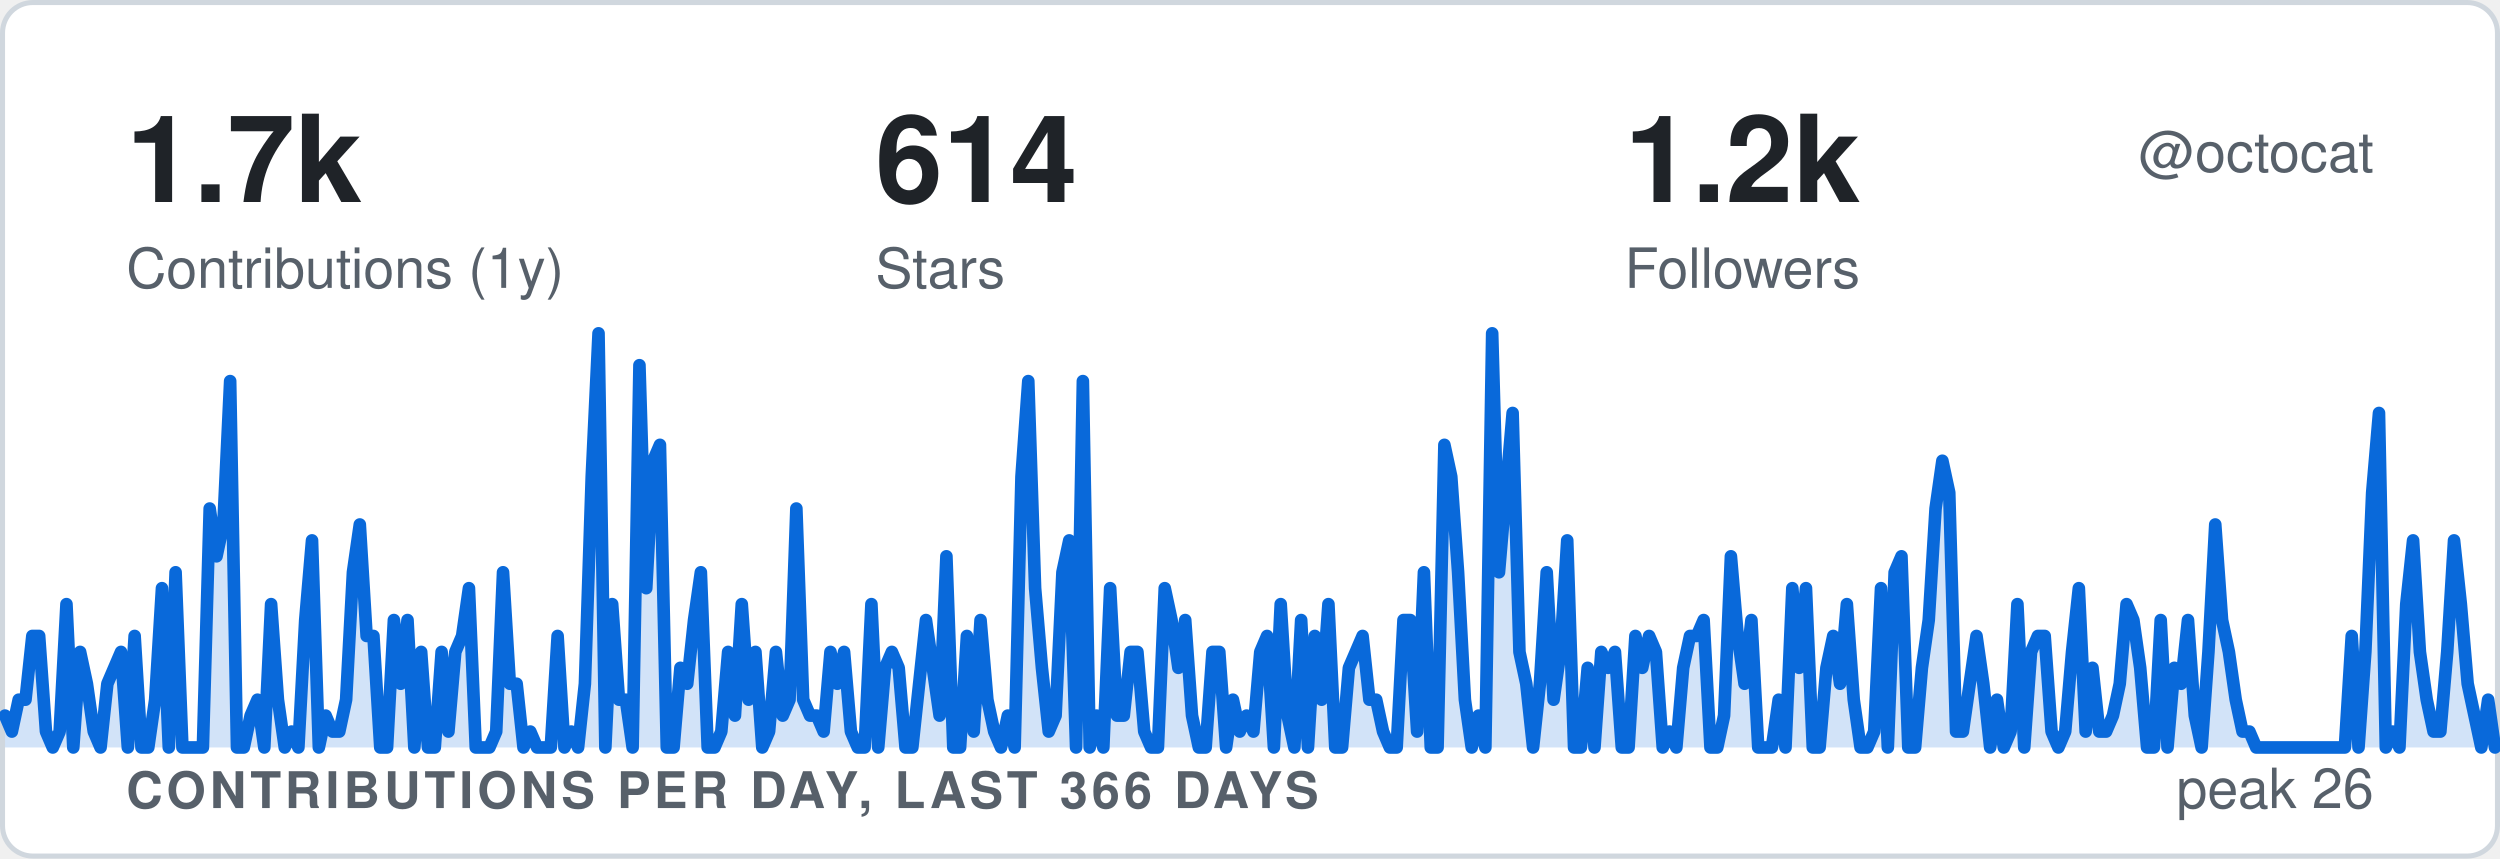
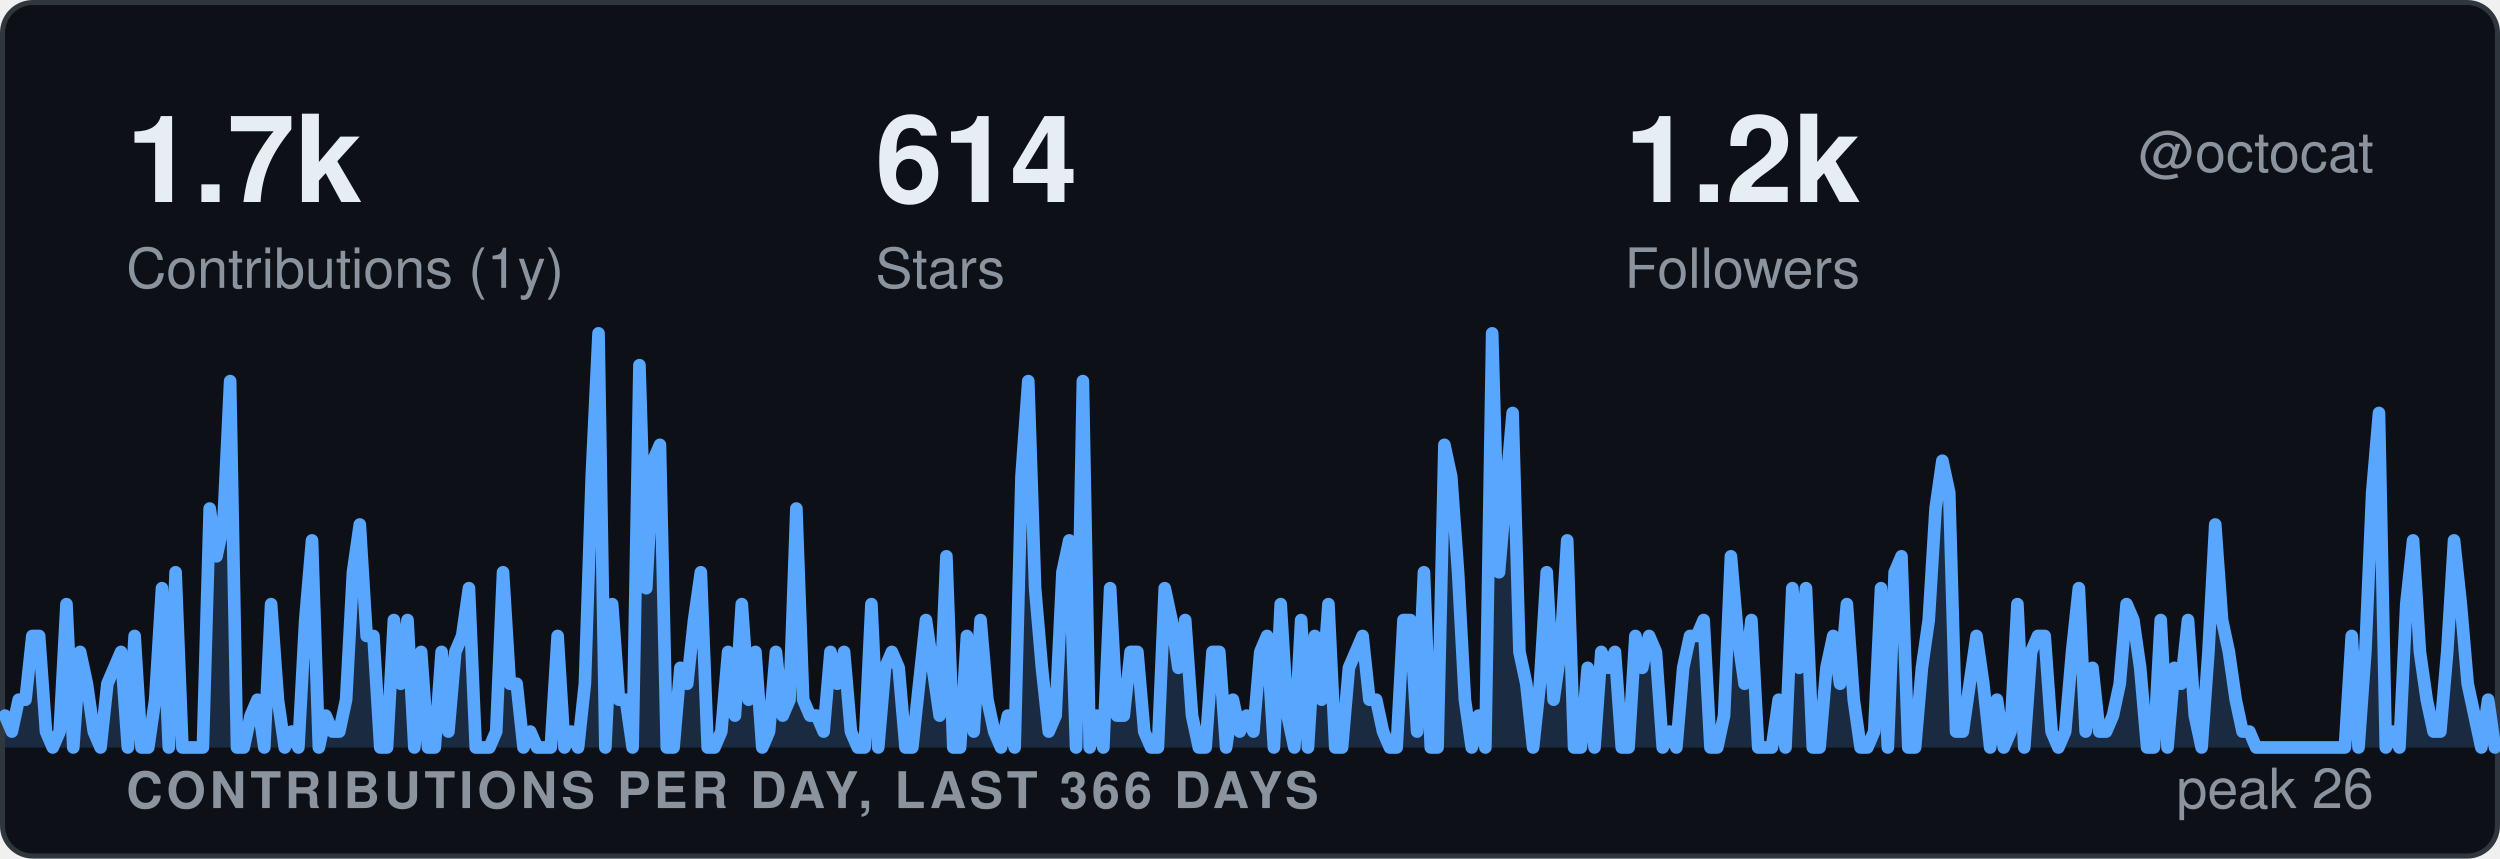
<svg xmlns="http://www.w3.org/2000/svg" width="495" height="170" viewBox="0 0 495 170" role="img" aria-labelledby="ghcTitle ghcDesc">
  <style>
- .bg{fill:#ffffff;stroke:#d0d7de}
- .panel{fill:#f6f8fa}
- .t,.v,.big{fill:#1f2328}
- .d,.l,.h,.s{fill:#57606a}
- .n,.c{fill:#24292f}
- .star,.pill-v{fill:#9a6700}
- .on-accent{fill:#ffffff}
- .line{stroke:#0969da}
- .area{fill:#0969da}
- .axis,.edge{stroke:#d0d7de}
- .track{fill:#d0d7de}
- .ok{fill:#1a7f37}
- .fg{fill:#1f2328}
- .h0{fill:#eff2f5}.h1{fill:#aceebb}.h2{fill:#4ac26b}.h3{fill:#2da44e}.h4{fill:#116329}
+ .bg{fill:#0d1117;stroke:#30363d}
+ .panel{fill:#161b22}
+ .t,.v,.big{fill:#e6edf3}
+ .d,.l,.h,.s{fill:#8b949e}
+ .n,.c{fill:#c9d1d9}
+ .star,.pill-v{fill:#e3b341}
+ .on-accent{fill:#0d1117}
+ .line{stroke:#58a6ff}
+ .area{fill:#58a6ff}
+ .axis,.edge{stroke:#30363d}
+ .track{fill:#30363d}
+ .ok{fill:#3fb950}
+ .fg{fill:#e6edf3}
+ .h0{fill:#151b23}.h1{fill:#033a16}.h2{fill:#196c2e}.h3{fill:#2ea043}.h4{fill:#56d364}
text{font-family:-apple-system,BlinkMacSystemFont,'Segoe UI',Helvetica,Arial,sans-serif}
.mono{font-family:ui-monospace,SFMono-Regular,'SF Mono',Menlo,Consolas,'Liberation Mono',monospace}
.t{font-size:18px;font-weight:600}
.d{font-size:11px}
.v{font-size:16px;font-weight:600}
.big{font-size:24px;font-weight:700}
.l{font-size:11px}
.h{font-size:10px;font-weight:600;letter-spacing:0.08em}
.n{font-size:12px}
.s{font-size:11px}
.c{font-size:12px}
.line{fill:none;stroke-width:2;stroke-linecap:round;stroke-linejoin:round}
.area{fill-opacity:0.14;stroke:none}
.axis{stroke-width:1}
.edge{fill:none;stroke-width:1}
.line{stroke-width:2.5}
.area{fill-opacity:0.18}
- .m0{animation:m0 1.6s ease-out 1}
- @keyframes m0{0%{opacity:0}100%{opacity:1}}
- .m1{animation:m1 1.6s ease-out 1}
- @keyframes m1{0%{stroke-dasharray:1;stroke-dashoffset:1}100%{stroke-dasharray:1;stroke-dashoffset:0}}
+ .m0{animation:m0 8.6s ease-out infinite}
+ @keyframes m0{0%{opacity:0}18.6%,100%{opacity:1}}
+ .m1{animation:m1 8.6s ease-out infinite}
+ @keyframes m1{0%{stroke-dasharray:1;stroke-dashoffset:1}18.6%,100%{stroke-dasharray:1;stroke-dashoffset:0}}
@media (prefers-reduced-motion:reduce){.m0,.m1{animation:none}}
</style>
  <rect class="bg" x="0.5" y="0.5" width="494" height="169" rx="6" />
  <path class="area m0" d="M1,148 L1,141.69 L2.35,144.85 L3.7,138.54 L5.05,138.54 L6.4,125.92 L7.75,125.92 L9.1,144.85 L10.45,148 L11.81,144.85 L13.16,119.62 L14.51,148 L15.86,129.08 L17.21,135.38 L18.56,144.85 L19.91,148 L21.26,135.38 L22.61,132.23 L23.96,129.08 L25.31,148 L26.66,125.92 L28.01,148 L29.36,148 L30.72,138.54 L32.07,116.46 L33.42,148 L34.77,113.31 L36.12,148 L37.47,148 L38.82,148 L40.17,148 L41.52,100.69 L42.87,110.15 L44.22,103.85 L45.57,75.46 L46.92,148 L48.27,148 L49.62,141.69 L50.98,138.54 L52.33,148 L53.68,119.62 L55.03,138.54 L56.38,148 L57.73,144.85 L59.08,148 L60.43,122.77 L61.78,107 L63.13,148 L64.48,141.69 L65.83,144.85 L67.18,144.85 L68.53,138.54 L69.88,113.31 L71.24,103.85 L72.59,125.92 L73.94,125.92 L75.29,148 L76.64,148 L77.99,122.77 L79.34,135.38 L80.69,122.77 L82.04,148 L83.39,129.08 L84.74,148 L86.09,148 L87.44,129.08 L88.79,144.85 L90.15,129.08 L91.5,125.92 L92.85,116.46 L94.2,148 L95.55,148 L96.9,148 L98.25,144.85 L99.6,113.31 L100.95,135.38 L102.3,135.38 L103.65,148 L105,144.85 L106.35,148 L107.7,148 L109.05,148 L110.41,125.92 L111.76,148 L113.11,144.85 L114.46,148 L115.81,135.38 L117.16,94.38 L118.51,66 L119.86,148 L121.21,119.62 L122.56,138.54 L123.91,138.54 L125.26,148 L126.61,72.31 L127.96,116.46 L129.32,91.23 L130.67,88.08 L132.02,148 L133.37,148 L134.72,132.23 L136.07,135.38 L137.42,122.77 L138.77,113.31 L140.12,148 L141.47,148 L142.82,144.85 L144.17,129.08 L145.52,141.69 L146.87,119.62 L148.22,138.54 L149.58,129.08 L150.93,148 L152.28,144.85 L153.63,129.08 L154.98,141.69 L156.33,138.54 L157.68,100.69 L159.03,138.54 L160.38,141.69 L161.73,141.69 L163.08,144.85 L164.43,129.08 L165.78,135.38 L167.13,129.08 L168.48,144.85 L169.84,148 L171.19,148 L172.54,119.62 L173.89,148 L175.24,132.23 L176.59,129.08 L177.94,132.23 L179.29,148 L180.64,148 L181.99,135.38 L183.34,122.77 L184.69,132.23 L186.04,141.69 L187.39,110.15 L188.75,148 L190.1,148 L191.45,125.92 L192.8,144.85 L194.15,122.77 L195.5,138.54 L196.85,144.85 L198.2,148 L199.55,141.69 L200.9,148 L202.25,94.38 L203.6,75.46 L204.95,116.46 L206.3,132.23 L207.65,144.85 L209.01,141.69 L210.36,113.31 L211.71,107 L213.06,148 L214.41,75.46 L215.76,148 L217.11,141.69 L218.46,148 L219.81,116.46 L221.16,141.69 L222.51,141.69 L223.86,129.08 L225.21,129.08 L226.56,144.85 L227.92,148 L229.27,148 L230.62,116.46 L231.97,122.77 L233.32,132.23 L234.67,122.77 L236.02,141.69 L237.37,148 L238.72,148 L240.07,129.08 L241.42,129.08 L242.77,148 L244.12,138.54 L245.47,144.85 L246.82,141.69 L248.18,144.85 L249.53,129.08 L250.88,125.92 L252.23,148 L253.58,119.62 L254.93,141.69 L256.28,148 L257.63,122.77 L258.98,148 L260.33,125.92 L261.68,138.54 L263.03,119.62 L264.38,148 L265.73,148 L267.08,132.23 L268.44,129.08 L269.79,125.92 L271.14,138.54 L272.49,138.54 L273.84,144.85 L275.19,148 L276.54,148 L277.89,122.77 L279.24,122.77 L280.59,144.85 L281.94,113.31 L283.29,148 L284.64,148 L285.99,88.08 L287.35,94.38 L288.7,113.31 L290.05,138.54 L291.4,148 L292.75,141.69 L294.1,148 L295.45,66 L296.8,113.31 L298.15,97.54 L299.5,81.77 L300.85,129.08 L302.2,135.38 L303.55,148 L304.9,135.38 L306.25,113.31 L307.61,138.54 L308.96,129.08 L310.31,107 L311.66,148 L313.01,148 L314.36,132.23 L315.71,148 L317.06,129.08 L318.41,132.23 L319.76,129.08 L321.11,148 L322.46,148 L323.81,125.92 L325.16,132.23 L326.52,125.92 L327.87,129.08 L329.22,148 L330.57,144.85 L331.92,148 L333.27,132.23 L334.62,125.92 L335.97,125.92 L337.32,122.77 L338.67,148 L340.02,148 L341.37,141.69 L342.72,110.15 L344.07,125.92 L345.42,135.38 L346.78,122.77 L348.13,148 L349.48,148 L350.83,148 L352.18,138.54 L353.53,148 L354.88,116.46 L356.23,132.23 L357.58,116.46 L358.93,148 L360.28,148 L361.63,132.23 L362.98,125.92 L364.33,135.38 L365.68,119.62 L367.04,138.54 L368.39,148 L369.74,148 L371.09,144.85 L372.44,116.46 L373.79,148 L375.14,113.31 L376.49,110.15 L377.84,148 L379.19,148 L380.54,132.23 L381.89,122.77 L383.24,100.69 L384.59,91.23 L385.95,97.54 L387.3,144.85 L388.65,144.85 L390,135.38 L391.35,125.92 L392.7,135.38 L394.05,148 L395.4,138.54 L396.75,148 L398.1,144.85 L399.45,119.62 L400.8,148 L402.15,129.08 L403.5,125.92 L404.85,125.92 L406.21,144.85 L407.56,148 L408.91,144.85 L410.26,129.08 L411.61,116.46 L412.96,144.85 L414.31,132.23 L415.66,144.85 L417.01,144.85 L418.36,141.69 L419.71,135.38 L421.06,119.62 L422.41,122.77 L423.76,132.23 L425.12,148 L426.47,148 L427.82,122.77 L429.17,148 L430.52,132.23 L431.87,135.38 L433.22,122.77 L434.57,141.69 L435.92,148 L437.27,129.08 L438.62,103.85 L439.97,122.77 L441.32,129.08 L442.67,138.54 L444.02,144.85 L445.38,144.85 L446.73,148 L448.08,148 L449.43,148 L450.78,148 L452.13,148 L453.48,148 L454.83,148 L456.18,148 L457.53,148 L458.88,148 L460.23,148 L461.58,148 L462.93,148 L464.28,148 L465.64,125.92 L466.99,148 L468.34,129.08 L469.69,97.54 L471.04,81.77 L472.39,148 L473.74,144.85 L475.09,148 L476.44,119.62 L477.79,107 L479.14,129.08 L480.49,138.54 L481.84,144.85 L483.19,144.85 L484.55,129.08 L485.9,107 L487.25,119.62 L488.6,135.38 L489.95,141.69 L491.3,148 L492.65,138.54 L494,148 L494,148Z" />
  <polyline class="line m1" pathLength="1" points="1,141.69 2.35,144.85 3.7,138.54 5.05,138.54 6.4,125.92 7.75,125.92 9.1,144.85 10.45,148 11.81,144.85 13.16,119.62 14.51,148 15.86,129.08 17.21,135.38 18.56,144.85 19.91,148 21.26,135.38 22.61,132.23 23.96,129.08 25.31,148 26.66,125.92 28.01,148 29.36,148 30.72,138.54 32.07,116.46 33.42,148 34.77,113.31 36.12,148 37.47,148 38.82,148 40.17,148 41.52,100.69 42.87,110.15 44.22,103.85 45.57,75.46 46.92,148 48.27,148 49.62,141.69 50.98,138.54 52.33,148 53.68,119.62 55.03,138.54 56.38,148 57.73,144.85 59.08,148 60.43,122.77 61.78,107 63.13,148 64.48,141.69 65.83,144.85 67.18,144.85 68.53,138.54 69.88,113.31 71.24,103.85 72.59,125.92 73.94,125.92 75.29,148 76.64,148 77.99,122.77 79.34,135.38 80.69,122.77 82.04,148 83.39,129.08 84.74,148 86.09,148 87.44,129.08 88.79,144.85 90.15,129.08 91.5,125.92 92.85,116.46 94.2,148 95.55,148 96.9,148 98.25,144.85 99.6,113.31 100.95,135.38 102.3,135.38 103.65,148 105,144.85 106.35,148 107.7,148 109.05,148 110.41,125.92 111.76,148 113.11,144.85 114.46,148 115.81,135.38 117.16,94.38 118.51,66 119.86,148 121.21,119.62 122.56,138.54 123.91,138.54 125.26,148 126.61,72.31 127.96,116.46 129.32,91.23 130.67,88.08 132.02,148 133.37,148 134.72,132.23 136.07,135.38 137.42,122.77 138.77,113.31 140.12,148 141.47,148 142.82,144.85 144.17,129.08 145.52,141.69 146.87,119.62 148.22,138.54 149.58,129.08 150.93,148 152.28,144.85 153.63,129.08 154.98,141.69 156.33,138.54 157.68,100.69 159.03,138.54 160.38,141.69 161.73,141.69 163.08,144.85 164.43,129.08 165.78,135.38 167.13,129.08 168.48,144.85 169.84,148 171.19,148 172.54,119.62 173.89,148 175.24,132.23 176.59,129.08 177.94,132.23 179.29,148 180.64,148 181.99,135.38 183.34,122.77 184.69,132.23 186.04,141.69 187.39,110.15 188.75,148 190.1,148 191.45,125.92 192.8,144.85 194.15,122.77 195.5,138.54 196.85,144.85 198.2,148 199.55,141.69 200.9,148 202.25,94.38 203.6,75.46 204.95,116.46 206.3,132.23 207.65,144.85 209.01,141.69 210.36,113.31 211.71,107 213.06,148 214.41,75.46 215.76,148 217.11,141.69 218.46,148 219.81,116.46 221.16,141.69 222.51,141.69 223.86,129.08 225.21,129.08 226.56,144.85 227.92,148 229.27,148 230.62,116.46 231.97,122.77 233.32,132.23 234.67,122.77 236.02,141.69 237.37,148 238.72,148 240.07,129.08 241.42,129.08 242.77,148 244.12,138.54 245.47,144.85 246.82,141.69 248.18,144.85 249.53,129.08 250.88,125.92 252.23,148 253.58,119.62 254.93,141.69 256.28,148 257.63,122.77 258.98,148 260.33,125.92 261.68,138.54 263.03,119.62 264.38,148 265.73,148 267.08,132.23 268.44,129.08 269.79,125.92 271.14,138.54 272.49,138.54 273.84,144.85 275.19,148 276.54,148 277.89,122.77 279.24,122.77 280.59,144.85 281.94,113.31 283.29,148 284.64,148 285.99,88.08 287.35,94.38 288.7,113.31 290.05,138.54 291.4,148 292.75,141.69 294.1,148 295.45,66 296.8,113.31 298.15,97.54 299.5,81.77 300.85,129.08 302.2,135.38 303.55,148 304.9,135.38 306.25,113.31 307.61,138.54 308.96,129.08 310.31,107 311.66,148 313.01,148 314.36,132.23 315.71,148 317.06,129.08 318.41,132.23 319.76,129.08 321.11,148 322.46,148 323.81,125.92 325.16,132.23 326.52,125.92 327.87,129.08 329.22,148 330.57,144.85 331.92,148 333.27,132.23 334.62,125.92 335.97,125.92 337.32,122.77 338.67,148 340.02,148 341.37,141.69 342.72,110.15 344.07,125.92 345.42,135.38 346.78,122.77 348.13,148 349.48,148 350.83,148 352.18,138.54 353.53,148 354.88,116.46 356.23,132.23 357.58,116.46 358.93,148 360.28,148 361.63,132.23 362.98,125.92 364.33,135.38 365.68,119.62 367.04,138.54 368.39,148 369.74,148 371.09,144.85 372.44,116.46 373.79,148 375.14,113.31 376.49,110.15 377.84,148 379.19,148 380.54,132.23 381.89,122.77 383.24,100.69 384.59,91.23 385.95,97.54 387.3,144.85 388.65,144.85 390,135.38 391.35,125.92 392.7,135.38 394.05,148 395.4,138.54 396.75,148 398.1,144.85 399.45,119.62 400.8,148 402.15,129.08 403.5,125.92 404.85,125.92 406.21,144.85 407.56,148 408.91,144.85 410.26,129.08 411.61,116.46 412.96,144.85 414.31,132.23 415.66,144.85 417.01,144.85 418.36,141.69 419.71,135.38 421.06,119.62 422.41,122.77 423.76,132.23 425.12,148 426.47,148 427.82,122.77 429.17,148 430.52,132.23 431.87,135.38 433.22,122.77 434.57,141.69 435.92,148 437.27,129.08 438.62,103.85 439.97,122.77 441.32,129.08 442.67,138.54 444.02,144.85 445.38,144.85 446.73,148 448.08,148 449.43,148 450.78,148 452.13,148 453.48,148 454.83,148 456.18,148 457.53,148 458.88,148 460.23,148 461.58,148 462.93,148 464.28,148 465.64,125.92 466.99,148 468.34,129.08 469.69,97.54 471.04,81.77 472.39,148 473.74,144.85 475.09,148 476.44,119.62 477.79,107 479.14,129.08 480.49,138.54 481.84,144.85 483.19,144.85 484.55,129.08 485.9,107 487.25,119.62 488.6,135.38 489.95,141.69 491.3,148 492.65,138.54 494,148" />
  <text class="big" x="25" y="40" text-anchor="start">1.7k</text>
  <text class="l" x="25" y="57" text-anchor="start">Contributions (1y)</text>
  <text class="big" x="173.33" y="40" text-anchor="start">614</text>
  <text class="l" x="173.33" y="57" text-anchor="start">Stars</text>
  <text class="big" x="321.67" y="40" text-anchor="start">1.2k</text>
  <text class="l" x="321.67" y="57" text-anchor="start">Followers</text>
  <text class="s" x="470" y="34" text-anchor="end">@octocat</text>
  <text class="h" x="25" y="160" text-anchor="start">CONTRIBUTIONS PER DAY, LAST 366 DAYS</text>
  <text class="s" x="470" y="160" text-anchor="end">peak 26</text>
</svg>
